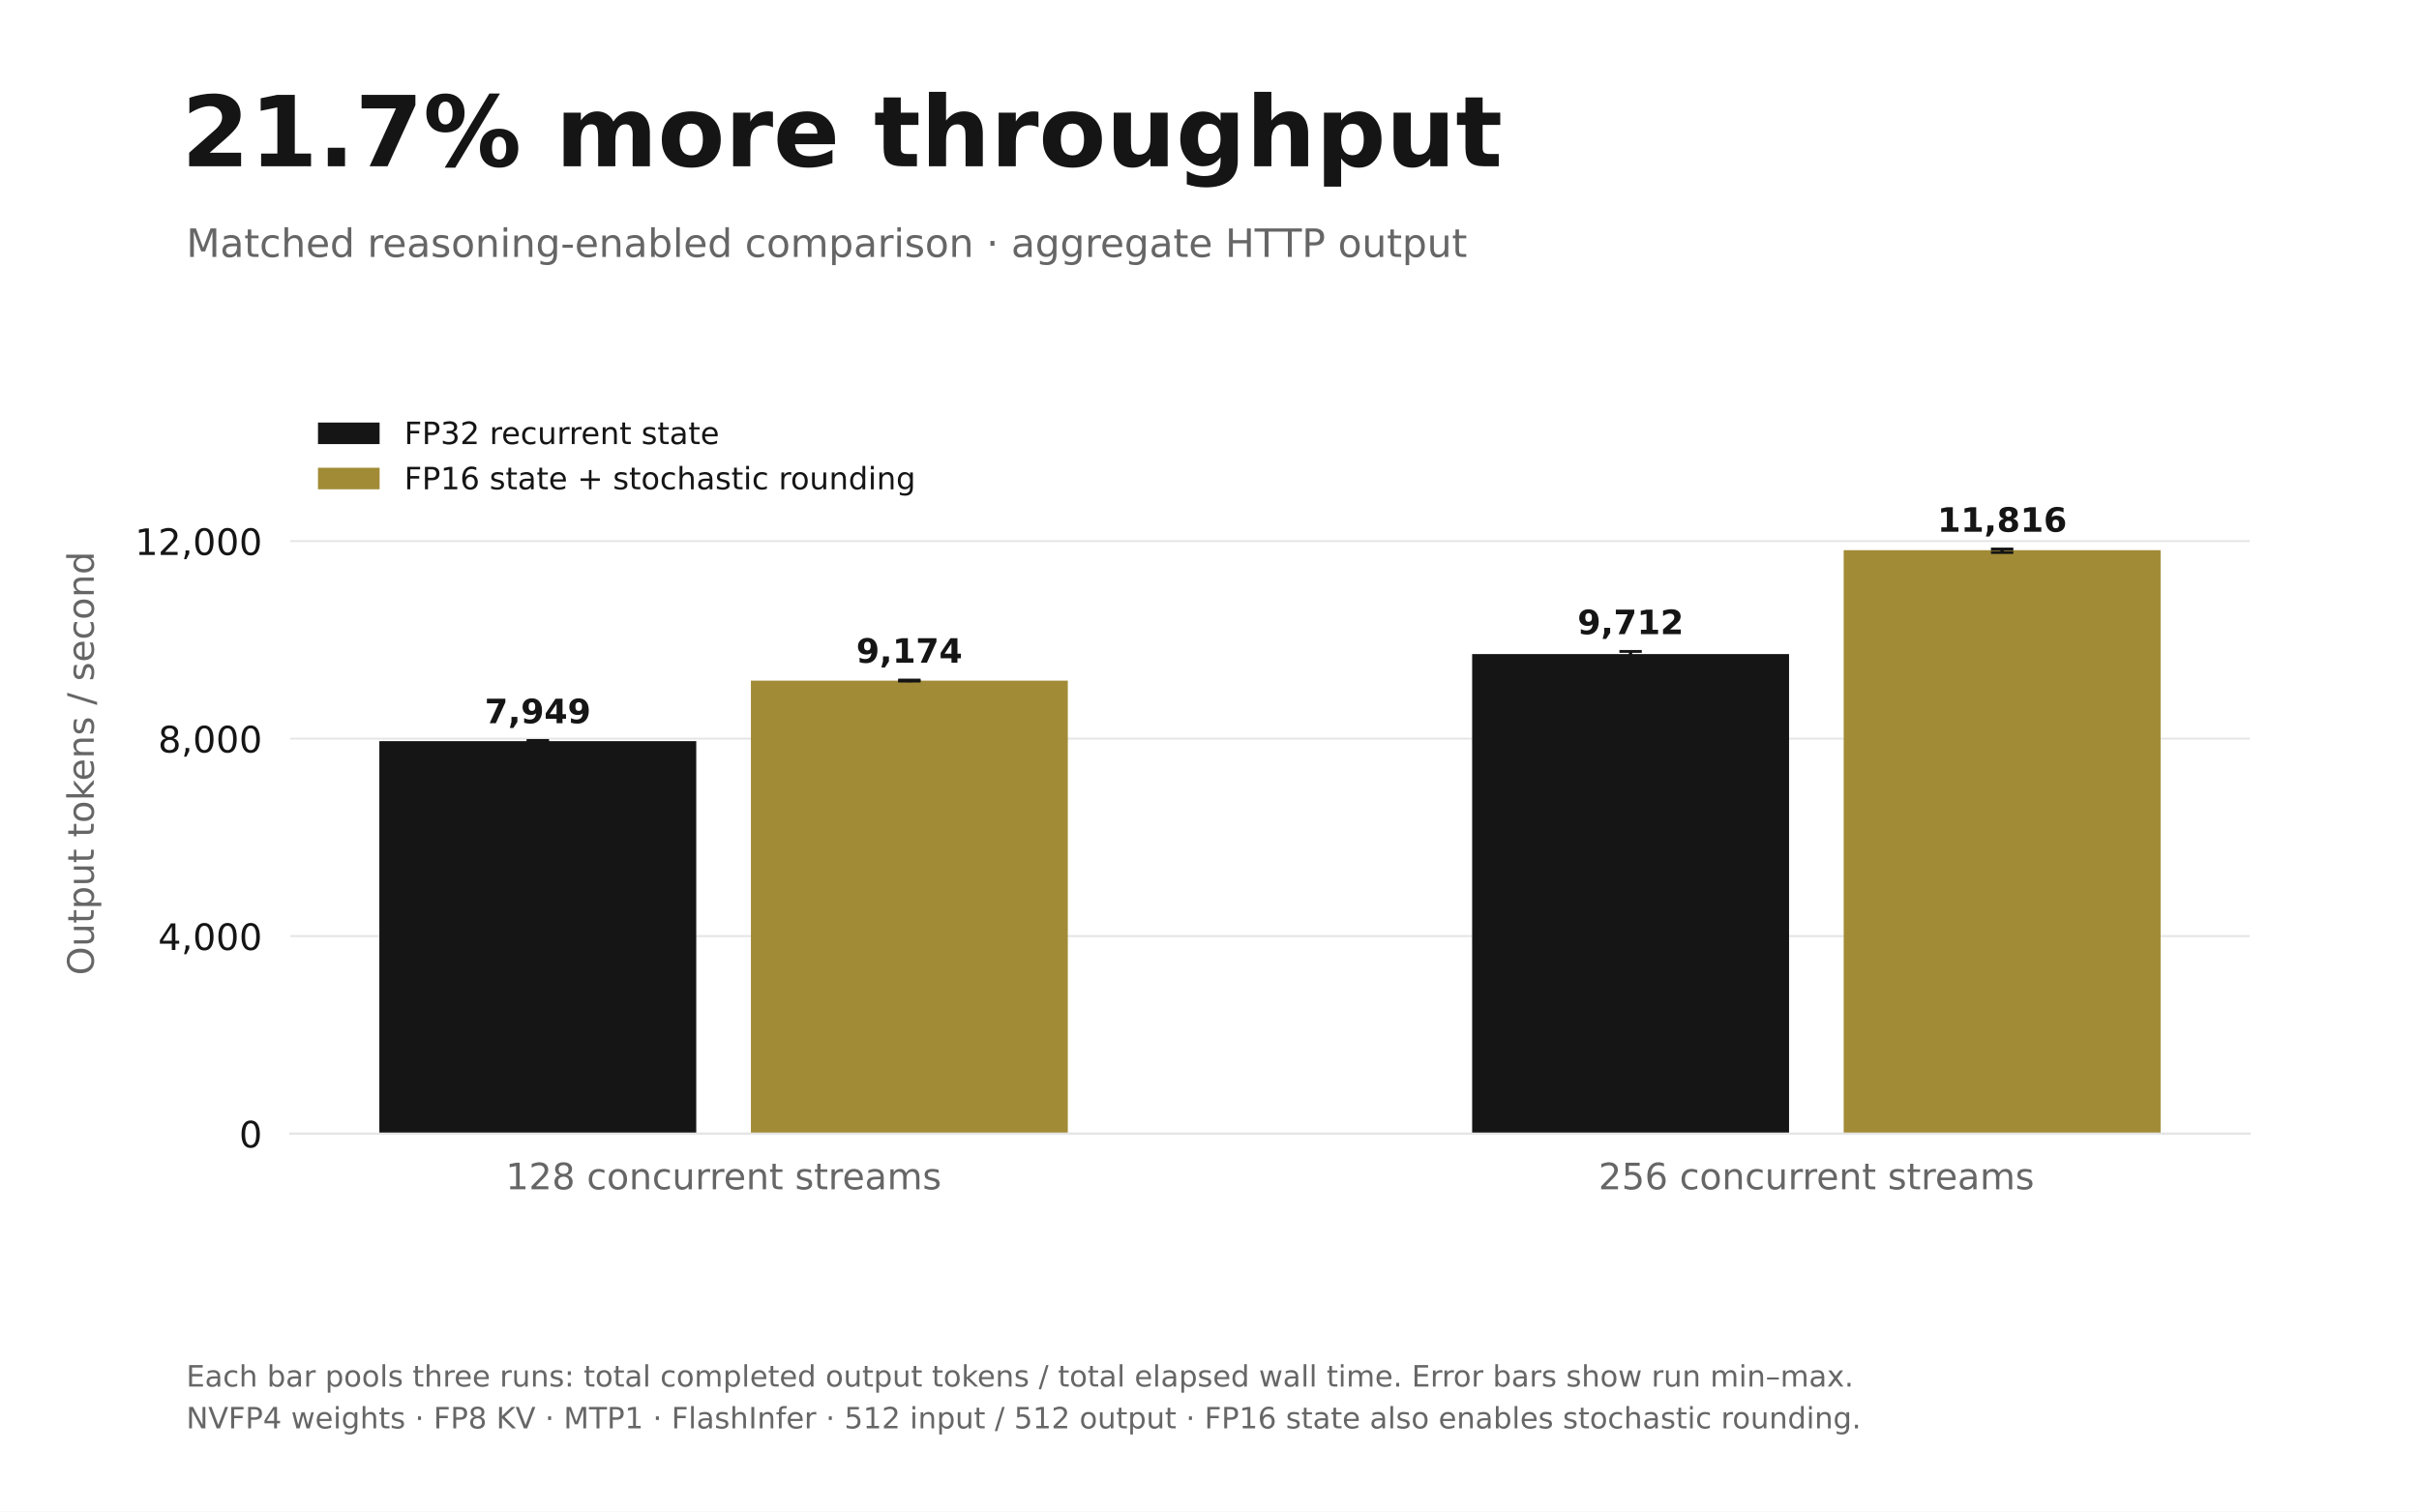
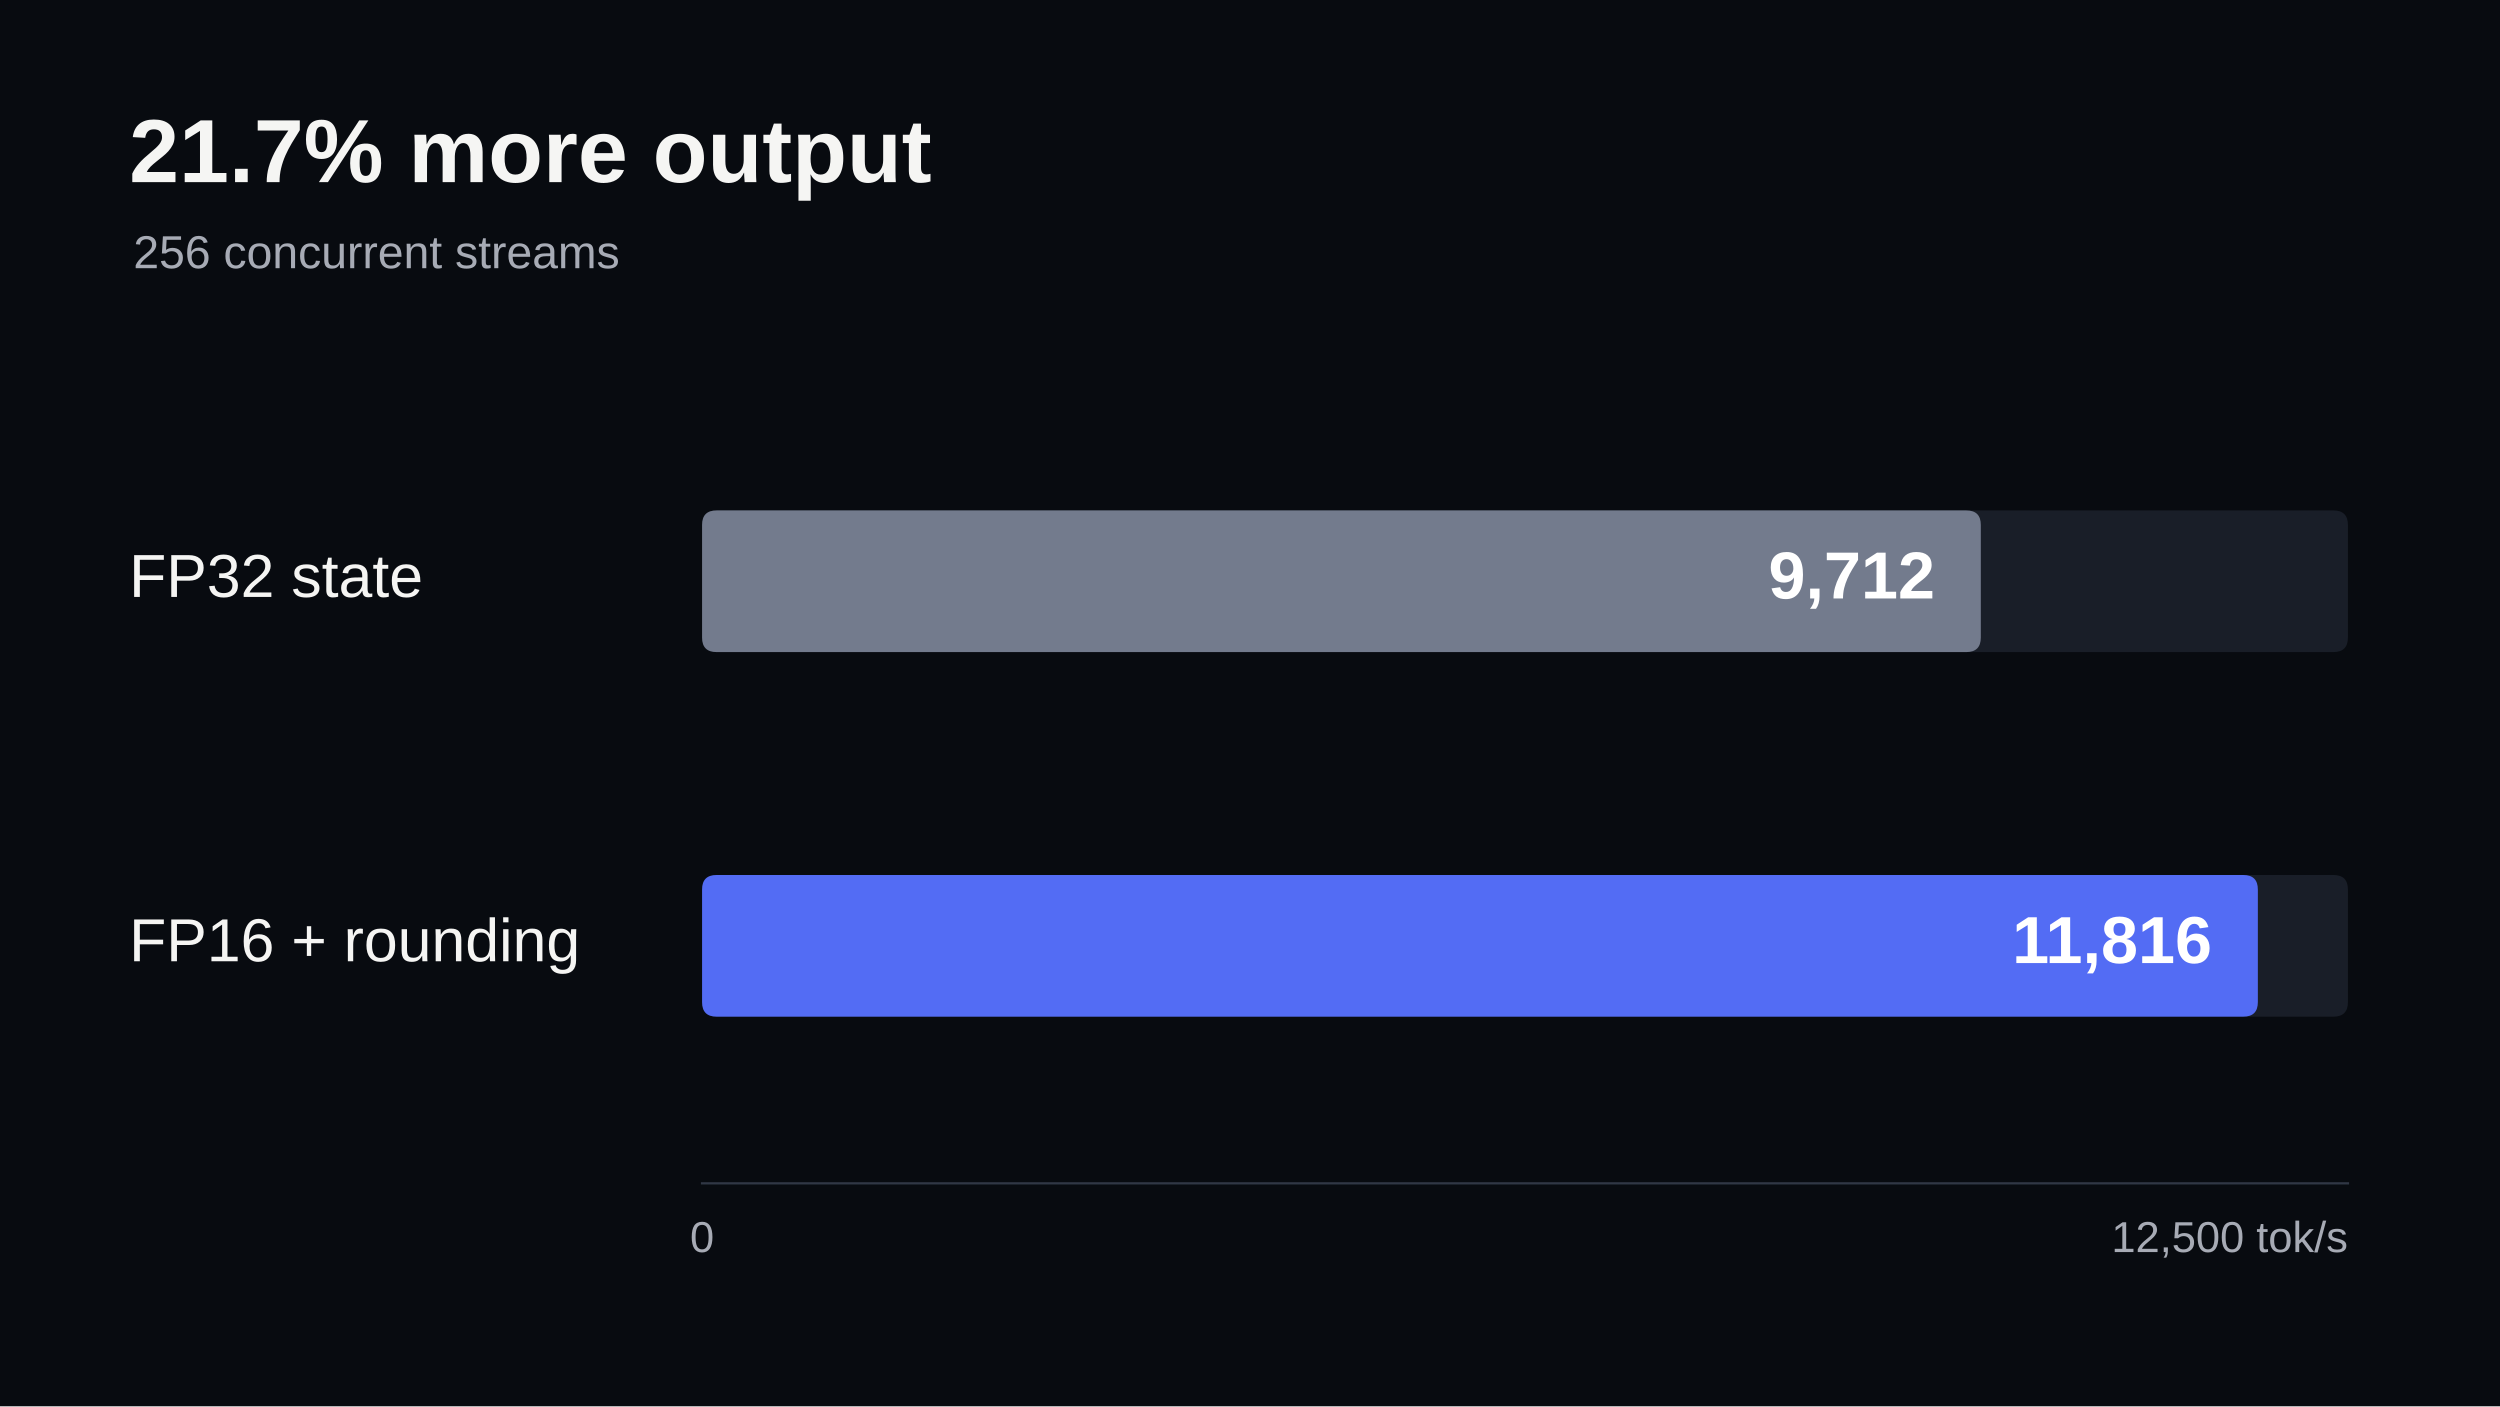
- <svg xmlns="http://www.w3.org/2000/svg" xmlns:xlink="http://www.w3.org/1999/xlink" width="864pt" height="540pt" viewBox="0 0 864 540" version="1.1">
+ <svg xmlns="http://www.w3.org/2000/svg" width="864pt" height="486pt" viewBox="0 0 864 486" version="1.1">
  <defs>
    <style type="text/css">*{stroke-linejoin: round; stroke-linecap: butt}</style>
  </defs>
  <g id="figure_1">
    <g id="patch_1">
-       <path d="M 0 540 L 864 540 L 864 0 L 0 0 z " style="fill: #ffffff" />
+       <path d="M 0 486 L 864 486 L 864 0 L 0 0 z " style="fill: #080b10" />
    </g>
    <g id="axes_1">
      <g id="patch_2">
-         <path d="M 103.68 405 L 803.52 405 L 803.52 140.4 L 103.68 140.4 z " style="fill: #ffffff" />
-       </g>
-       <g id="matplotlib.axis_1">
-         <g id="xtick_1">
-           <g id="line2d_1" />
-           <g id="text_1">
-             <text style="font-size: 13px; font-family: 'DejaVu Sans'; text-anchor: middle; fill: #666666" x="258.441" y="424.878" transform="rotate(-0 258.441 424.878)">128 concurrent streams</text>
-           </g>
-         </g>
-         <g id="xtick_2">
-           <g id="line2d_2" />
-           <g id="text_2">
-             <text style="font-size: 13px; font-family: 'DejaVu Sans'; text-anchor: middle; fill: #666666" x="648.759" y="424.878" transform="rotate(-0 648.759 424.878)">256 concurrent streams</text>
-           </g>
-         </g>
-       </g>
-       <g id="matplotlib.axis_2">
-         <g id="ytick_1">
-           <g id="line2d_3">
-             <path d="M 103.68 405 L 803.52 405 " clip-path="url(#p861351aba9)" style="fill: none; stroke: #e5e5e5; stroke-width: 0.7; stroke-linecap: square" />
-           </g>
-           <g id="line2d_4" />
-           <g id="text_3">
-             <text style="font-size: 13px; font-family: 'DejaVu Sans'; text-anchor: end; fill: #151515" x="93.68" y="409.939" transform="rotate(-0 93.68 409.939)">0</text>
-           </g>
-         </g>
-         <g id="ytick_2">
-           <g id="line2d_5">
-             <path d="M 103.68 334.44 L 803.52 334.44 " clip-path="url(#p861351aba9)" style="fill: none; stroke: #e5e5e5; stroke-width: 0.7; stroke-linecap: square" />
-           </g>
-           <g id="line2d_6" />
-           <g id="text_4">
-             <text style="font-size: 13px; font-family: 'DejaVu Sans'; text-anchor: end; fill: #151515" x="93.68" y="339.379" transform="rotate(-0 93.68 339.379)">4,000</text>
-           </g>
-         </g>
-         <g id="ytick_3">
-           <g id="line2d_7">
-             <path d="M 103.68 263.88 L 803.52 263.88 " clip-path="url(#p861351aba9)" style="fill: none; stroke: #e5e5e5; stroke-width: 0.7; stroke-linecap: square" />
-           </g>
-           <g id="line2d_8" />
-           <g id="text_5">
-             <text style="font-size: 13px; font-family: 'DejaVu Sans'; text-anchor: end; fill: #151515" x="93.68" y="268.819" transform="rotate(-0 93.68 268.819)">8,000</text>
-           </g>
-         </g>
-         <g id="ytick_4">
-           <g id="line2d_9">
-             <path d="M 103.68 193.32 L 803.52 193.32 " clip-path="url(#p861351aba9)" style="fill: none; stroke: #e5e5e5; stroke-width: 0.7; stroke-linecap: square" />
-           </g>
-           <g id="line2d_10" />
-           <g id="text_6">
-             <text style="font-size: 13px; font-family: 'DejaVu Sans'; text-anchor: end; fill: #151515" x="93.68" y="198.259" transform="rotate(-0 93.68 198.259)">12,000</text>
-           </g>
-         </g>
-         <g id="text_7">
-           <text style="font-size: 13px; font-family: 'DejaVu Sans'; text-anchor: middle; fill: #666666" x="33.489" y="272.7" transform="rotate(-90 33.48859 272.7)">Output tokens / second</text>
-         </g>
+         <path d="M 247.68 176.4 L 806.4 176.4 Q 811.44 176.4 811.44 181.44 L 811.44 220.32 Q 811.44 225.36 806.4 225.36 L 247.68 225.36 Q 242.64 225.36 242.64 220.32 L 242.64 181.44 Q 242.64 176.4 247.68 176.4 z " clip-path="url(#p8bbba63fb5)" style="fill: #191e28" />
      </g>
      <g id="patch_3">
-         <path d="M 135.491 405 L 248.683 405 L 248.683 264.775 L 135.491 264.775 z " clip-path="url(#p861351aba9)" style="fill: #151515" />
+         <path d="M 247.68 176.4 L 679.533 176.4 Q 684.573 176.4 684.573 181.44 L 684.573 220.32 Q 684.573 225.36 679.533 225.36 L 247.68 225.36 Q 242.64 225.36 242.64 220.32 L 242.64 181.44 Q 242.64 176.4 247.68 176.4 z " clip-path="url(#p8bbba63fb5)" style="fill: #737b8d" />
      </g>
      <g id="patch_4">
-         <path d="M 525.809 405 L 639.001 405 L 639.001 233.681 L 525.809 233.681 z " clip-path="url(#p861351aba9)" style="fill: #151515" />
+         <path d="M 247.68 302.4 L 806.4 302.4 Q 811.44 302.4 811.44 307.44 L 811.44 346.32 Q 811.44 351.36 806.4 351.36 L 247.68 351.36 Q 242.64 351.36 242.64 346.32 L 242.64 307.44 Q 242.64 302.4 247.68 302.4 z " clip-path="url(#p8bbba63fb5)" style="fill: #191e28" />
      </g>
      <g id="patch_5">
-         <path d="M 268.199 405 L 381.391 405 L 381.391 243.176 L 268.199 243.176 z " clip-path="url(#p861351aba9)" style="fill: #a18b36" />
+         <path d="M 247.68 302.4 L 775.275 302.4 Q 780.315 302.4 780.315 307.44 L 780.315 346.32 Q 780.315 351.36 775.275 351.36 L 247.68 351.36 Q 242.64 351.36 242.64 346.32 L 242.64 307.44 Q 242.64 302.4 247.68 302.4 z " clip-path="url(#p8bbba63fb5)" style="fill: #536cf4" />
      </g>
-       <g id="patch_6">
-         <path d="M 658.517 405 L 771.709 405 L 771.709 196.566 L 658.517 196.566 z " clip-path="url(#p861351aba9)" style="fill: #a18b36" />
+       <g id="line2d_1">
+         <path d="M 242.64 408.96 L 811.44 408.96 " clip-path="url(#p8bbba63fb5)" style="fill: none; stroke: #303745; stroke-width: 0.8; stroke-linecap: square" />
      </g>
-       <g id="LineCollection_1">
-         <path d="M 192.087 265.083 L 192.087 264.549 " clip-path="url(#p861351aba9)" style="fill: none; stroke: #151515; stroke-width: 1.1" />
+       <g id="text_1">
+         <text style="font-weight: 700; font-size: 31px; font-family: 'Arial', 'DejaVu Sans'; text-anchor: start; fill: #f5f5f3" x="44.64" y="62.945" transform="rotate(-0 44.64 62.94469)">21.7% more output</text>
      </g>
-       <g id="line2d_11">
-         <defs>
-           <path id="m1e8eac62e5" d="M 4 0 L -4 -0 " style="stroke: #151515" />
-         </defs>
-         <g clip-path="url(#p861351aba9)">
-           <use xlink:href="#m1e8eac62e5" x="192.087" y="265.083" style="fill: #151515; stroke: #151515" />
-         </g>
+       <g id="text_2">
+         <text style="font-size: 16px; font-family: 'Arial', 'DejaVu Sans'; text-anchor: start; fill: #a7abb5" x="46.08" y="92.696" transform="rotate(-0 46.08 92.69625)">256 concurrent streams</text>
      </g>
-       <g id="line2d_12">
-         <g clip-path="url(#p861351aba9)">
-           <use xlink:href="#m1e8eac62e5" x="192.087" y="264.549" style="fill: #151515; stroke: #151515" />
-         </g>
+       <g id="text_3">
+         <text style="font-size: 21px; font-family: 'Arial', 'DejaVu Sans'; text-anchor: start; fill: #f5f5f3" x="44.64" y="206.309" transform="rotate(-0 44.64 206.3088)">FP32 state</text>
      </g>
-       <g id="LineCollection_2">
-         <path d="M 582.405 234.522 L 582.405 232.727 " clip-path="url(#p861351aba9)" style="fill: none; stroke: #151515; stroke-width: 1.1" />
+       <g id="text_4">
+         <text style="font-weight: 700; font-size: 23px; font-family: 'Arial', 'DejaVu Sans'; text-anchor: end; fill: #ffffff" x="668.733" y="206.842" transform="rotate(-0 668.7329 206.842)">9,712</text>
      </g>
-       <g id="line2d_13">
-         <g clip-path="url(#p861351aba9)">
-           <use xlink:href="#m1e8eac62e5" x="582.405" y="234.522" style="fill: #151515; stroke: #151515" />
-         </g>
+       <g id="text_5">
+         <text style="font-size: 21px; font-family: 'Arial', 'DejaVu Sans'; text-anchor: start; fill: #f5f5f3" x="44.64" y="332.217" transform="rotate(-0 44.64 332.217)">FP16 + rounding</text>
      </g>
-       <g id="line2d_14">
-         <g clip-path="url(#p861351aba9)">
-           <use xlink:href="#m1e8eac62e5" x="582.405" y="232.727" style="fill: #151515; stroke: #151515" />
-         </g>
+       <g id="text_6">
+         <text style="font-weight: 700; font-size: 23px; font-family: 'Arial', 'DejaVu Sans'; text-anchor: end; fill: #ffffff" x="764.475" y="332.842" transform="rotate(-0 764.4746 332.842)">11,816</text>
      </g>
-       <g id="LineCollection_3">
-         <path d="M 324.795 243.324 L 324.795 242.94 " clip-path="url(#p861351aba9)" style="fill: none; stroke: #151515; stroke-width: 1.1" />
-       </g>
-       <g id="line2d_15">
-         <g clip-path="url(#p861351aba9)">
-           <use xlink:href="#m1e8eac62e5" x="324.795" y="243.324" style="fill: #151515; stroke: #151515" />
-         </g>
-       </g>
-       <g id="line2d_16">
-         <g clip-path="url(#p861351aba9)">
-           <use xlink:href="#m1e8eac62e5" x="324.795" y="242.94" style="fill: #151515; stroke: #151515" />
-         </g>
-       </g>
-       <g id="LineCollection_4">
-         <path d="M 715.113 197.393 L 715.113 196.14 " clip-path="url(#p861351aba9)" style="fill: none; stroke: #151515; stroke-width: 1.1" />
-       </g>
-       <g id="line2d_17">
-         <g clip-path="url(#p861351aba9)">
-           <use xlink:href="#m1e8eac62e5" x="715.113" y="197.393" style="fill: #151515; stroke: #151515" />
-         </g>
-       </g>
-       <g id="line2d_18">
-         <g clip-path="url(#p861351aba9)">
-           <use xlink:href="#m1e8eac62e5" x="715.113" y="196.14" style="fill: #151515; stroke: #151515" />
-         </g>
-       </g>
-       <g id="line2d_19">
-         <path d="M 192.087 264.775 " clip-path="url(#p861351aba9)" style="fill: none; stroke: #151515; stroke-width: 1.1; stroke-linecap: square" />
-       </g>
-       <g id="line2d_20">
-         <path d="M 582.405 233.681 " clip-path="url(#p861351aba9)" style="fill: none; stroke: #151515; stroke-width: 1.1; stroke-linecap: square" />
-       </g>
-       <g id="line2d_21">
-         <path d="M 324.795 243.176 " clip-path="url(#p861351aba9)" style="fill: none; stroke: #151515; stroke-width: 1.1; stroke-linecap: square" />
-       </g>
-       <g id="line2d_22">
-         <path d="M 715.113 196.566 " clip-path="url(#p861351aba9)" style="fill: none; stroke: #151515; stroke-width: 1.1; stroke-linecap: square" />
-       </g>
-       <g id="patch_7">
-         <path d="M 103.68 405 L 803.52 405 " style="fill: none; stroke: #e5e5e5; stroke-width: 0.8; stroke-linejoin: miter; stroke-linecap: square" />
+       <g id="text_7">
+         <text style="font-size: 15px; font-family: 'Arial', 'DejaVu Sans'; text-anchor: middle; fill: #a7abb5" x="242.64" y="432.72" transform="rotate(-0 242.64 432.72)">0</text>
      </g>
      <g id="text_8">
-         <text style="font-weight: 700; font-size: 12px; font-family: 'DejaVu Sans'; text-anchor: middle; fill: #151515" x="192.087" y="258.375" transform="rotate(-0 192.087 258.3753)">7,949</text>
+         <text style="font-size: 15px; font-family: 'Arial', 'DejaVu Sans'; text-anchor: end; fill: #a7abb5" x="811.44" y="432.72" transform="rotate(-0 811.44 432.72)">12,500 tok/s</text>
      </g>
-       <g id="text_9">
-         <text style="font-weight: 700; font-size: 12px; font-family: 'DejaVu Sans'; text-anchor: middle; fill: #151515" x="582.405" y="226.553" transform="rotate(-0 582.4049 226.5529)">9,712</text>
-       </g>
-       <g id="text_10">
-         <text style="font-weight: 700; font-size: 12px; font-family: 'DejaVu Sans'; text-anchor: middle; fill: #151515" x="324.795" y="236.766" transform="rotate(-0 324.7951 236.7665)">9,174</text>
-       </g>
-       <g id="text_11">
-         <text style="font-weight: 700; font-size: 12px; font-family: 'DejaVu Sans'; text-anchor: middle; fill: #151515" x="715.113" y="189.966" transform="rotate(-0 715.113 189.9657)">11,816</text>
-       </g>
-       <g id="legend_1">
-         <g id="patch_8">
-           <path d="M 113.58 158.658 L 135.58 158.658 L 135.58 150.958 L 113.58 150.958 z " style="fill: #151515" />
-         </g>
-         <g id="text_12">
-           <text style="font-size: 11px; font-family: 'DejaVu Sans'; text-anchor: start; fill: #151515" x="144.38" y="158.658" transform="rotate(-0 144.38 158.6583)">FP32 recurrent state</text>
-         </g>
-         <g id="patch_9">
-           <path d="M 113.58 174.804 L 135.58 174.804 L 135.58 167.104 L 113.58 167.104 z " style="fill: #a18b36" />
-         </g>
-         <g id="text_13">
-           <text style="font-size: 11px; font-family: 'DejaVu Sans'; text-anchor: start; fill: #151515" x="144.38" y="174.804" transform="rotate(-0 144.38 174.8042)">FP16 state + stochastic rounding</text>
-         </g>
-       </g>
-     </g>
-     <g id="text_14">
-       <text style="font-weight: 700; font-size: 35px; font-family: 'DejaVu Sans'; text-anchor: start; fill: #151515" x="64.8" y="59.4" transform="rotate(-0 64.8 59.4)">21.7% more throughput</text>
-     </g>
-     <g id="text_15">
-       <text style="font-size: 14px; font-family: 'DejaVu Sans'; text-anchor: start; fill: #666666" x="66.528" y="91.8" transform="rotate(-0 66.528 91.8)">Matched reasoning-enabled comparison · aggregate HTTP output</text>
-     </g>
-     <g id="text_16">
-       <text style="font-size: 10.5px; font-family: 'DejaVu Sans'; fill: #666666" transform="translate(66.528 495.351)">Each bar pools three runs: total completed output tokens / total elapsed wall time. Error bars show run min–max.</text>
-       <text style="font-size: 10.5px; font-family: 'DejaVu Sans'; fill: #666666" transform="translate(66.528 510.3)">NVFP4 weights · FP8 KV · MTP1 · FlashInfer · 512 input / 512 output · FP16 state also enables stochastic rounding.</text>
    </g>
  </g>
  <defs>
-     <clipPath id="p861351aba9">
-       <rect x="103.68" y="140.4" width="699.84" height="264.6" />
+     <clipPath id="p8bbba63fb5">
+       <rect x="0" y="0" width="864" height="486" />
    </clipPath>
  </defs>
</svg>
